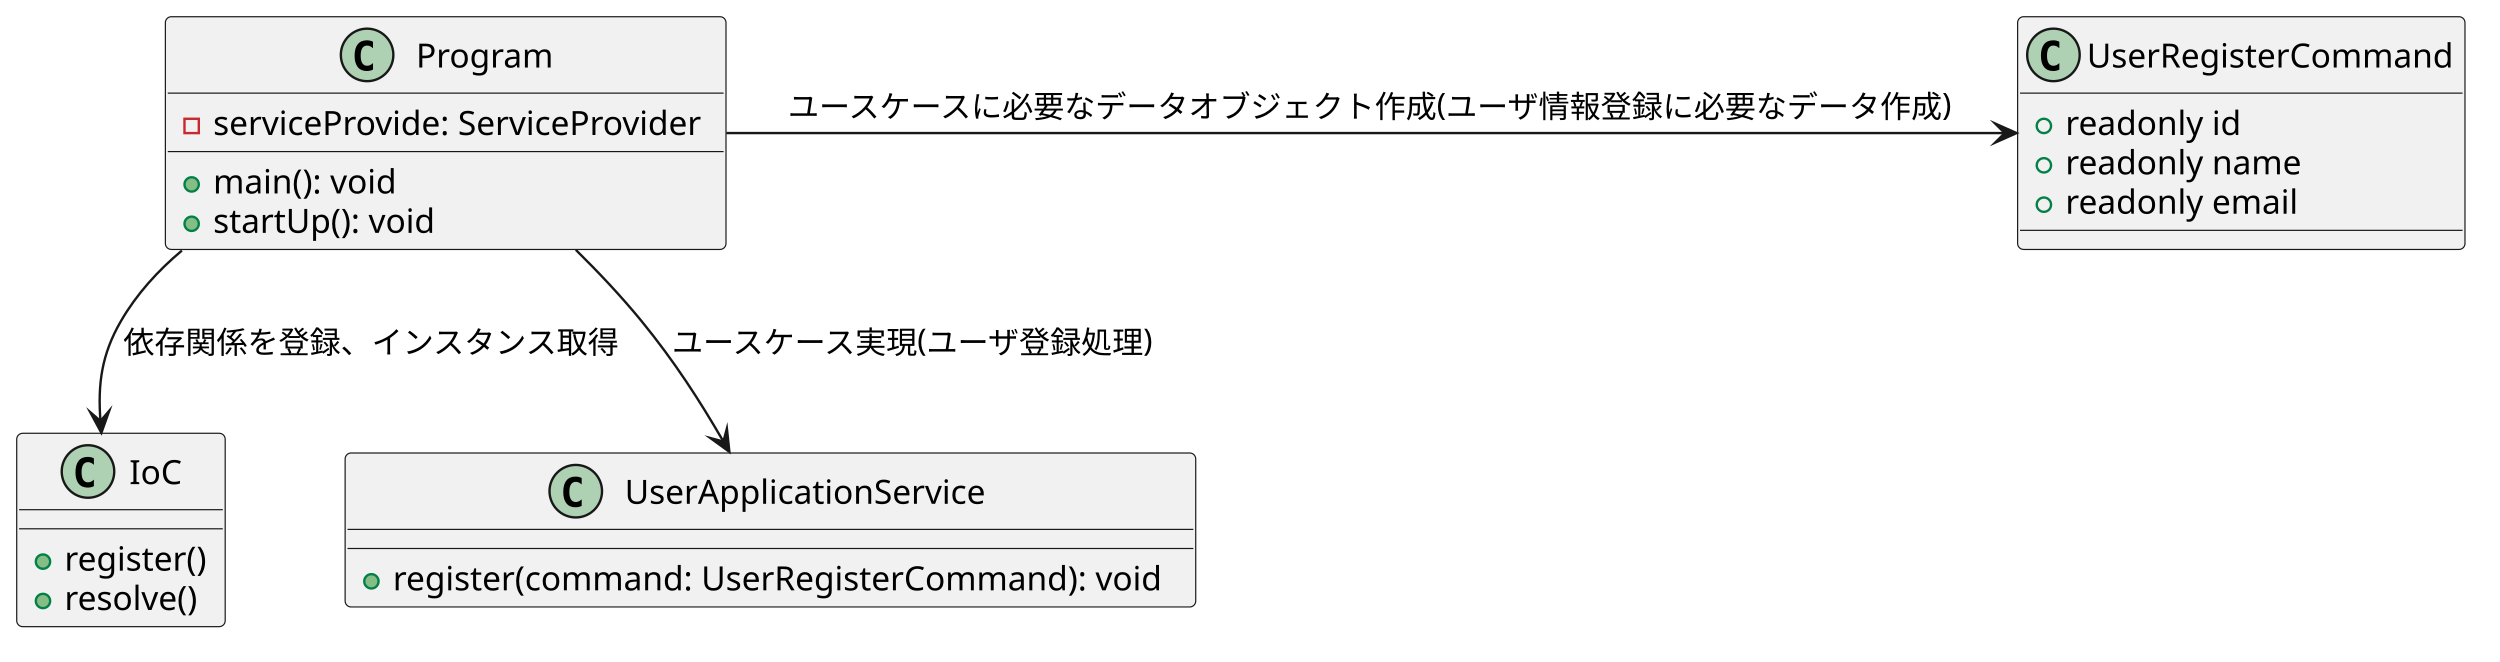
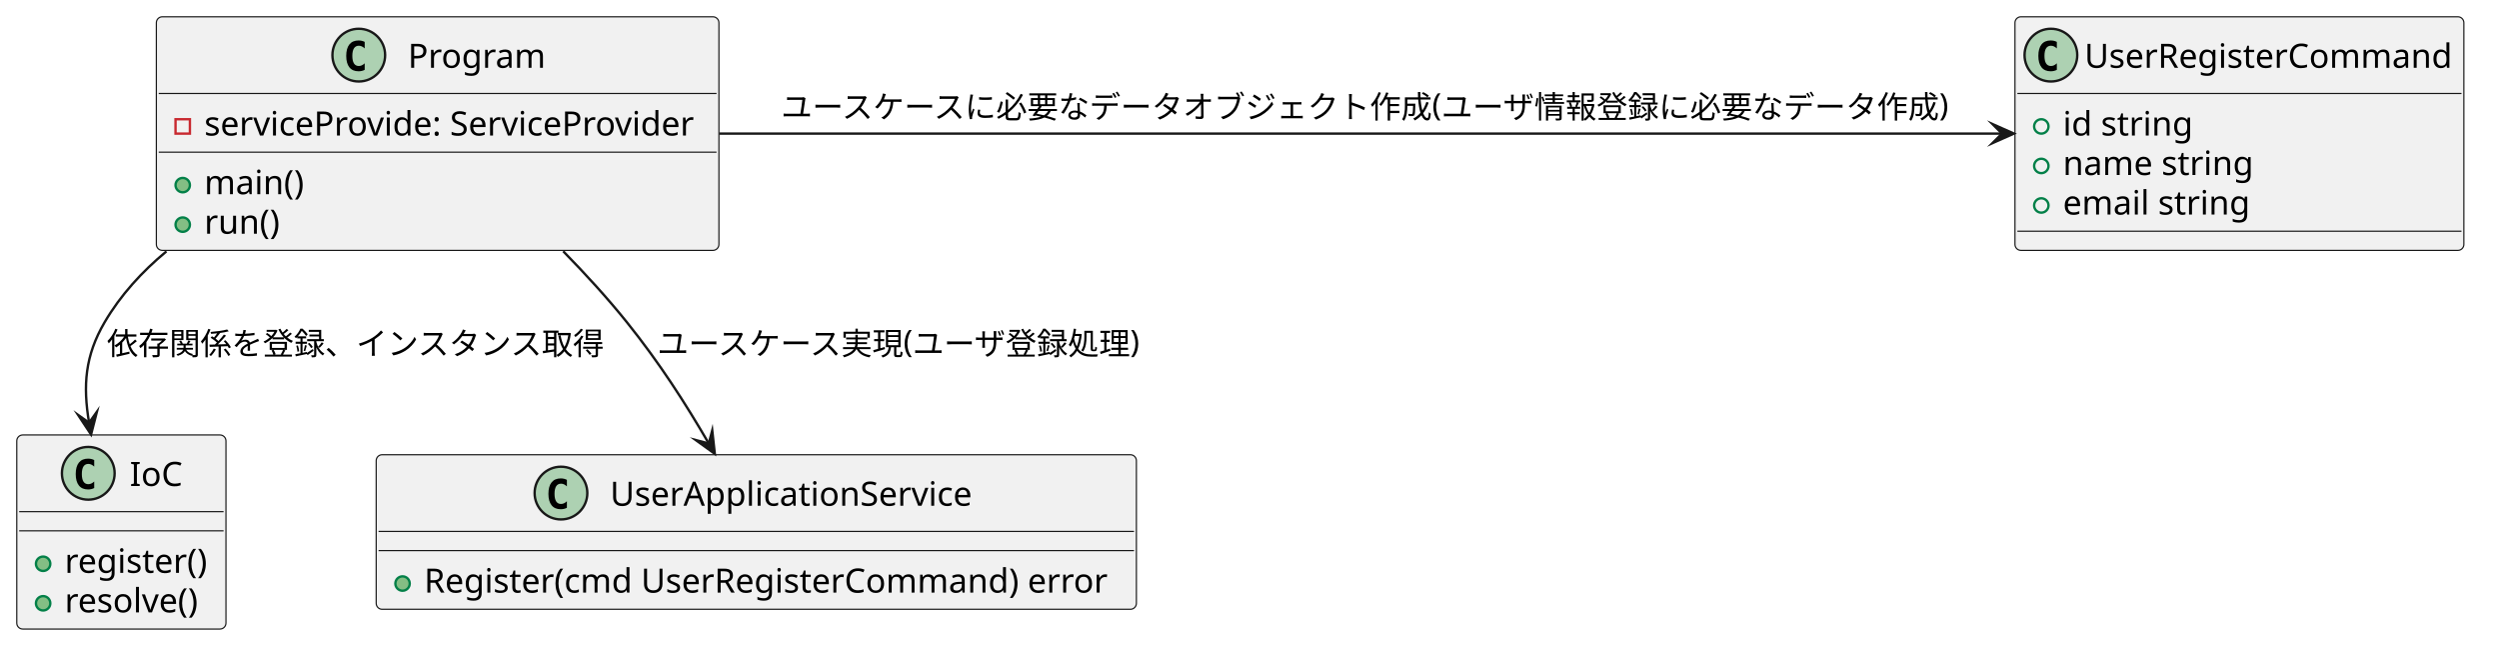
- <svg xmlns="http://www.w3.org/2000/svg" version="1.1" data-diagram-type="CLASS" style="width:1047px;height:277px;background:#FFFFFF;" width="1047px" height="277px" viewBox="0 0 1047 277" zoomAndPan="magnify" preserveAspectRatio="none" contentStyleType="text/css">
+ <svg xmlns="http://www.w3.org/2000/svg" version="1.1" data-diagram-type="CLASS" style="width:1043px;height:277px;background:#FFFFFF;" width="1043px" height="277px" viewBox="0 0 1043 277" zoomAndPan="magnify" preserveAspectRatio="none" contentStyleType="text/css">
  <defs />
  <g font-family="sans-serif" lengthAdjust="spacing">
    <g class="entity" data-qualified-name="Program" id="ent0001" data-source-line="1">
-       <rect x="69.26" y="7" width="234.79" height="97.465" fill="#F1F1F1" style="stroke:#181818;stroke-width:0.5;" rx="2.5" ry="2.5" />
-       <ellipse cx="153.742" cy="23" rx="11" ry="11" fill="#ADD1B2" style="stroke:#181818;stroke-width:1;" />
-       <path d="M156.215,29.143 Q155.634,29.442 154.995,29.591 Q154.356,29.741 153.65,29.741 Q151.143,29.741 149.823,28.089 Q148.504,26.437 148.504,23.316 Q148.504,20.187 149.823,18.535 Q151.143,16.883 153.65,16.883 Q154.356,16.883 155.003,17.032 Q155.651,17.182 156.215,17.48 L156.215,20.203 Q155.584,19.622 154.991,19.352 Q154.397,19.083 153.766,19.083 Q152.422,19.083 151.737,20.149 Q151.052,21.216 151.052,23.316 Q151.052,25.408 151.737,26.474 Q152.422,27.541 153.766,27.541 Q154.397,27.541 154.991,27.271 Q155.584,27.001 156.215,26.42 Z " fill="#000" />
-       <text x="174.242" y="28.291" fill="#000" font-size="14" textLength="57.326">Program</text>
-       <line x1="70.26" y1="39" x2="303.05" y2="39" style="stroke:#181818;stroke-width:0.5;" />
+       <rect x="65.26" y="7" width="234.79" height="97.465" fill="#F1F1F1" style="stroke:#181818;stroke-width:0.5;" rx="2.5" ry="2.5" />
+       <ellipse cx="149.742" cy="23" rx="11" ry="11" fill="#ADD1B2" style="stroke:#181818;stroke-width:1;" />
+       <path d="M152.215,29.143 Q151.634,29.442 150.995,29.591 Q150.356,29.741 149.65,29.741 Q147.143,29.741 145.823,28.089 Q144.504,26.437 144.504,23.316 Q144.504,20.187 145.823,18.535 Q147.143,16.883 149.65,16.883 Q150.356,16.883 151.003,17.032 Q151.651,17.182 152.215,17.48 L152.215,20.203 Q151.584,19.622 150.991,19.352 Q150.397,19.083 149.766,19.083 Q148.422,19.083 147.737,20.149 Q147.052,21.216 147.052,23.316 Q147.052,25.408 147.737,26.474 Q148.422,27.541 149.766,27.541 Q150.397,27.541 150.991,27.271 Q151.584,27.001 152.215,26.42 Z " fill="#000" />
+       <text x="170.242" y="28.291" fill="#000" font-size="14" textLength="57.326">Program</text>
+       <line x1="66.26" y1="39" x2="299.05" y2="39" style="stroke:#181818;stroke-width:0.5;" />
      <g data-visibility-modifier="PRIVATE_FIELD">
-         <rect x="77.26" y="49.744" width="6" height="6" fill="none" style="stroke:#C82930;stroke-width:1;" />
+         <rect x="73.26" y="49.744" width="6" height="6" fill="none" style="stroke:#C82930;stroke-width:1;" />
      </g>
-       <text x="89.26" y="56.535" fill="#000" font-size="14" textLength="208.79">serviceProvide: ServiceProvider</text>
-       <line x1="70.26" y1="63.488" x2="303.05" y2="63.488" style="stroke:#181818;stroke-width:0.5;" />
+       <text x="85.26" y="56.535" fill="#000" font-size="14" textLength="208.79">serviceProvide: ServiceProvider</text>
+       <line x1="66.26" y1="63.488" x2="299.05" y2="63.488" style="stroke:#181818;stroke-width:0.5;" />
      <g data-visibility-modifier="PUBLIC_METHOD">
-         <ellipse cx="80.26" cy="77.232" rx="3" ry="3" fill="#84BE84" style="stroke:#038048;stroke-width:1;" />
+         <ellipse cx="76.26" cy="77.232" rx="3" ry="3" fill="#84BE84" style="stroke:#038048;stroke-width:1;" />
      </g>
-       <text x="89.26" y="81.023" fill="#000" font-size="14" textLength="80.206">main(): void</text>
+       <text x="85.26" y="81.023" fill="#000" font-size="14" textLength="42.643">main()</text>
      <g data-visibility-modifier="PUBLIC_METHOD">
-         <ellipse cx="80.26" cy="93.721" rx="3" ry="3" fill="#84BE84" style="stroke:#038048;stroke-width:1;" />
+         <ellipse cx="76.26" cy="93.721" rx="3" ry="3" fill="#84BE84" style="stroke:#038048;stroke-width:1;" />
      </g>
-       <text x="89.26" y="97.512" fill="#000" font-size="14" textLength="96.25">startUp(): void</text>
+       <text x="85.26" y="97.512" fill="#000" font-size="14" textLength="32.211">run()</text>
    </g>
    <g class="entity" data-qualified-name="IoC" id="ent0002" data-source-line="6">
      <rect x="7" y="181.46" width="87.312" height="80.977" fill="#F1F1F1" style="stroke:#181818;stroke-width:0.5;" rx="2.5" ry="2.5" />
      <ellipse cx="36.846" cy="197.46" rx="11" ry="11" fill="#ADD1B2" style="stroke:#181818;stroke-width:1;" />
      <path d="M39.32,203.603 Q38.739,203.902 38.099,204.051 Q37.46,204.201 36.755,204.201 Q34.248,204.201 32.928,202.549 Q31.608,200.897 31.608,197.776 Q31.608,194.647 32.928,192.995 Q34.248,191.343 36.755,191.343 Q37.46,191.343 38.108,191.492 Q38.755,191.642 39.32,191.94 L39.32,194.663 Q38.689,194.082 38.095,193.812 Q37.502,193.543 36.871,193.543 Q35.526,193.543 34.841,194.609 Q34.157,195.676 34.157,197.776 Q34.157,199.868 34.841,200.934 Q35.526,202.001 36.871,202.001 Q37.502,202.001 38.095,201.731 Q38.689,201.461 39.32,200.88 Z " fill="#000" />
      <text x="54.146" y="202.751" fill="#000" font-size="14" textLength="22.319">IoC</text>
      <line x1="8" y1="213.46" x2="93.312" y2="213.46" style="stroke:#181818;stroke-width:0.5;" />
      <line x1="8" y1="221.46" x2="93.312" y2="221.46" style="stroke:#181818;stroke-width:0.5;" />
      <g data-visibility-modifier="PUBLIC_METHOD">
        <ellipse cx="18" cy="235.204" rx="3" ry="3" fill="#84BE84" style="stroke:#038048;stroke-width:1;" />
      </g>
      <text x="27" y="238.995" fill="#000" font-size="14" textLength="61.312">register()</text>
      <g data-visibility-modifier="PUBLIC_METHOD">
        <ellipse cx="18" cy="251.692" rx="3" ry="3" fill="#84BE84" style="stroke:#038048;stroke-width:1;" />
      </g>
      <text x="27" y="255.483" fill="#000" font-size="14" textLength="57.463">resolve()</text>
    </g>
    <g class="entity" data-qualified-name="UserRegisterCommand" id="ent0003" data-source-line="11">
-       <rect x="844.98" y="7" width="187.354" height="97.465" fill="#F1F1F1" style="stroke:#181818;stroke-width:0.5;" rx="2.5" ry="2.5" />
-       <ellipse cx="859.98" cy="23" rx="11" ry="11" fill="#ADD1B2" style="stroke:#181818;stroke-width:1;" />
-       <path d="M862.453,29.143 Q861.872,29.442 861.233,29.591 Q860.594,29.741 859.888,29.741 Q857.381,29.741 856.062,28.089 Q854.742,26.437 854.742,23.316 Q854.742,20.187 856.062,18.535 Q857.381,16.883 859.888,16.883 Q860.594,16.883 861.241,17.032 Q861.889,17.182 862.453,17.48 L862.453,20.203 Q861.822,19.622 861.229,19.352 Q860.635,19.083 860.004,19.083 Q858.66,19.083 857.975,20.149 Q857.29,21.216 857.29,23.316 Q857.29,25.408 857.975,26.474 Q858.66,27.541 860.004,27.541 Q860.635,27.541 861.229,27.271 Q861.822,27.001 862.453,26.42 Z " fill="#000" />
-       <text x="873.98" y="28.291" fill="#000" font-size="14" textLength="155.354">UserRegisterCommand</text>
-       <line x1="845.98" y1="39" x2="1031.334" y2="39" style="stroke:#181818;stroke-width:0.5;" />
+       <rect x="840.98" y="7" width="187.354" height="97.465" fill="#F1F1F1" style="stroke:#181818;stroke-width:0.5;" rx="2.5" ry="2.5" />
+       <ellipse cx="855.98" cy="23" rx="11" ry="11" fill="#ADD1B2" style="stroke:#181818;stroke-width:1;" />
+       <path d="M858.453,29.143 Q857.872,29.442 857.233,29.591 Q856.594,29.741 855.888,29.741 Q853.381,29.741 852.062,28.089 Q850.742,26.437 850.742,23.316 Q850.742,20.187 852.062,18.535 Q853.381,16.883 855.888,16.883 Q856.594,16.883 857.241,17.032 Q857.889,17.182 858.453,17.48 L858.453,20.203 Q857.822,19.622 857.229,19.352 Q856.635,19.083 856.004,19.083 Q854.66,19.083 853.975,20.149 Q853.29,21.216 853.29,23.316 Q853.29,25.408 853.975,26.474 Q854.66,27.541 856.004,27.541 Q856.635,27.541 857.229,27.271 Q857.822,27.001 858.453,26.42 Z " fill="#000" />
+       <text x="869.98" y="28.291" fill="#000" font-size="14" textLength="155.354">UserRegisterCommand</text>
+       <line x1="841.98" y1="39" x2="1027.334" y2="39" style="stroke:#181818;stroke-width:0.5;" />
      <g data-visibility-modifier="PUBLIC_FIELD">
-         <ellipse cx="855.98" cy="52.744" rx="3" ry="3" fill="none" style="stroke:#038048;stroke-width:1;" />
+         <ellipse cx="851.98" cy="52.744" rx="3" ry="3" fill="none" style="stroke:#038048;stroke-width:1;" />
      </g>
-       <text x="864.98" y="56.535" fill="#000" font-size="14" textLength="76.009">readonly id</text>
+       <text x="860.98" y="56.535" fill="#000" font-size="14" textLength="56.854">id string</text>
      <g data-visibility-modifier="PUBLIC_FIELD">
-         <ellipse cx="855.98" cy="69.232" rx="3" ry="3" fill="none" style="stroke:#038048;stroke-width:1;" />
+         <ellipse cx="851.98" cy="69.232" rx="3" ry="3" fill="none" style="stroke:#038048;stroke-width:1;" />
      </g>
-       <text x="864.98" y="73.023" fill="#000" font-size="14" textLength="100.44">readonly name</text>
+       <text x="860.98" y="73.023" fill="#000" font-size="14" textLength="81.286">name string</text>
      <g data-visibility-modifier="PUBLIC_FIELD">
-         <ellipse cx="855.98" cy="85.721" rx="3" ry="3" fill="none" style="stroke:#038048;stroke-width:1;" />
+         <ellipse cx="851.98" cy="85.721" rx="3" ry="3" fill="none" style="stroke:#038048;stroke-width:1;" />
      </g>
-       <text x="864.98" y="89.512" fill="#000" font-size="14" textLength="99.846">readonly email</text>
-       <line x1="845.98" y1="96.465" x2="1031.334" y2="96.465" style="stroke:#181818;stroke-width:0.5;" />
+       <text x="860.98" y="89.512" fill="#000" font-size="14" textLength="80.691">email string</text>
+       <line x1="841.98" y1="96.465" x2="1027.334" y2="96.465" style="stroke:#181818;stroke-width:0.5;" />
    </g>
    <g class="entity" data-qualified-name="UserApplicationService" id="ent0004" data-source-line="17">
-       <rect x="144.54" y="189.71" width="356.23" height="64.488" fill="#F1F1F1" style="stroke:#181818;stroke-width:0.5;" rx="2.5" ry="2.5" />
-       <ellipse cx="241.132" cy="205.71" rx="11" ry="11" fill="#ADD1B2" style="stroke:#181818;stroke-width:1;" />
-       <path d="M243.605,211.853 Q243.024,212.152 242.385,212.301 Q241.746,212.451 241.04,212.451 Q238.533,212.451 237.213,210.799 Q235.894,209.147 235.894,206.026 Q235.894,202.897 237.213,201.245 Q238.533,199.593 241.04,199.593 Q241.746,199.593 242.393,199.742 Q243.04,199.892 243.605,200.19 L243.605,202.913 Q242.974,202.332 242.381,202.062 Q241.787,201.793 241.156,201.793 Q239.811,201.793 239.127,202.859 Q238.442,203.926 238.442,206.026 Q238.442,208.118 239.127,209.184 Q239.811,210.251 241.156,210.251 Q241.787,210.251 242.381,209.981 Q242.974,209.711 243.605,209.13 Z " fill="#000" />
-       <text x="261.632" y="211.001" fill="#000" font-size="14" textLength="154.547">UserApplicationService</text>
-       <line x1="145.54" y1="221.71" x2="499.77" y2="221.71" style="stroke:#181818;stroke-width:0.5;" />
-       <line x1="145.54" y1="229.71" x2="499.77" y2="229.71" style="stroke:#181818;stroke-width:0.5;" />
+       <rect x="157.01" y="189.71" width="317.286" height="64.488" fill="#F1F1F1" style="stroke:#181818;stroke-width:0.5;" rx="2.5" ry="2.5" />
+       <ellipse cx="234.13" cy="205.71" rx="11" ry="11" fill="#ADD1B2" style="stroke:#181818;stroke-width:1;" />
+       <path d="M236.603,211.853 Q236.022,212.152 235.383,212.301 Q234.743,212.451 234.038,212.451 Q231.531,212.451 230.211,210.799 Q228.891,209.147 228.891,206.026 Q228.891,202.897 230.211,201.245 Q231.531,199.593 234.038,199.593 Q234.743,199.593 235.391,199.742 Q236.038,199.892 236.603,200.19 L236.603,202.913 Q235.972,202.332 235.378,202.062 Q234.785,201.793 234.154,201.793 Q232.809,201.793 232.125,202.859 Q231.44,203.926 231.44,206.026 Q231.44,208.118 232.125,209.184 Q232.809,210.251 234.154,210.251 Q234.785,210.251 235.378,209.981 Q235.972,209.711 236.603,209.13 Z " fill="#000" />
+       <text x="254.63" y="211.001" fill="#000" font-size="14" textLength="154.547">UserApplicationService</text>
+       <line x1="158.01" y1="221.71" x2="473.296" y2="221.71" style="stroke:#181818;stroke-width:0.5;" />
+       <line x1="158.01" y1="229.71" x2="473.296" y2="229.71" style="stroke:#181818;stroke-width:0.5;" />
      <g data-visibility-modifier="PUBLIC_METHOD">
-         <ellipse cx="155.54" cy="243.454" rx="3" ry="3" fill="#84BE84" style="stroke:#038048;stroke-width:1;" />
+         <ellipse cx="168.01" cy="243.454" rx="3" ry="3" fill="#84BE84" style="stroke:#038048;stroke-width:1;" />
      </g>
-       <text x="164.54" y="247.245" fill="#000" font-size="14" textLength="330.23">register(command: UserRegisterCommand): void</text>
+       <text x="177.01" y="247.245" fill="#000" font-size="14" textLength="291.286">Register(cmd UserRegisterCommand) error</text>
    </g>
    <g class="link" data-entity-1="ent0001" data-entity-2="ent0002" id="lnk5" data-source-line="20" data-link-type="dependency">
-       <path d="M76.18,104.93 C66.08,113.38 57.21,123.17 50.66,134.46 C42.59,148.36 40.888,160.765 42.078,176.295" style="stroke:#181818;stroke-width:1;" fill="none" id="Program-to-IoC" codeLine="20" />
-       <polygon points="42.46,181.28,45.761,172.001,42.078,176.295,37.784,172.612,42.46,181.28" fill="#181818" style="stroke:#181818;stroke-width:1;stroke-linejoin:miter;stroke-miterlimit:10;" />
-       <text x="51.66" y="148.028" fill="#000" font-size="13" textLength="208">依存関係を登録、インスタンス取得</text>
+       <path d="M69.46,104.88 C59.26,113.33 50.3,123.13 43.66,134.46 C35.5,148.37 34.558,160.83 37.178,176.36" style="stroke:#181818;stroke-width:1;" fill="none" id="Program-to-IoC" codeLine="20" />
+       <polygon points="38.01,181.29,40.457,171.75,37.178,176.36,32.569,173.081,38.01,181.29" fill="#181818" style="stroke:#181818;stroke-width:1;stroke-linejoin:miter;stroke-miterlimit:10;" />
+       <text x="44.66" y="148.028" fill="#000" font-size="13" textLength="208">依存関係を登録、インスタンス取得</text>
    </g>
    <g class="link" data-entity-1="ent0001" data-entity-2="ent0003" id="lnk6" data-source-line="21" data-link-type="dependency">
-       <path d="M304.16,55.73 C453.28,55.73 702.55,55.73 839.56,55.73" style="stroke:#181818;stroke-width:1;" fill="none" id="Program-to-UserRegisterCommand" codeLine="21" />
-       <polygon points="844.56,55.73,835.56,51.73,839.56,55.73,835.56,59.73,844.56,55.73" fill="#181818" style="stroke:#181818;stroke-width:1;stroke-linejoin:miter;stroke-miterlimit:10;" />
-       <text x="330.01" y="49.298" fill="#000" font-size="13" textLength="489.455">ユースケースに必要なデータオブジェクト作成(ユーザ情報登録に必要なデータ作成)</text>
+       <path d="M300.16,55.73 C449.28,55.73 698.55,55.73 835.56,55.73" style="stroke:#181818;stroke-width:1;" fill="none" id="Program-to-UserRegisterCommand" codeLine="21" />
+       <polygon points="840.56,55.73,831.56,51.73,835.56,55.73,831.56,59.73,840.56,55.73" fill="#181818" style="stroke:#181818;stroke-width:1;stroke-linejoin:miter;stroke-miterlimit:10;" />
+       <text x="326.01" y="49.298" fill="#000" font-size="13" textLength="489.455">ユースケースに必要なデータオブジェクト作成(ユーザ情報登録に必要なデータ作成)</text>
    </g>
    <g class="link" data-entity-1="ent0001" data-entity-2="ent0004" id="lnk7" data-source-line="22" data-link-type="dependency">
-       <path d="M241.15,104.64 C250.76,114.11 260.34,124.29 268.66,134.46 C282.55,151.46 293.145,167.953 302.965,184.913" style="stroke:#181818;stroke-width:1;" fill="none" id="Program-to-UserApplicationService" codeLine="22" />
-       <polygon points="305.47,189.24,304.422,179.447,302.965,184.913,297.499,183.456,305.47,189.24" fill="#181818" style="stroke:#181818;stroke-width:1;stroke-linejoin:miter;stroke-miterlimit:10;" />
-       <text x="281.44" y="148.028" fill="#000" font-size="13" textLength="203.455">ユースケース実現(ユーザ登録処理)</text>
+       <path d="M235.07,104.83 C244.34,114.29 253.59,124.41 261.66,134.46 C275.39,151.59 285.963,168.1 295.823,185.02" style="stroke:#181818;stroke-width:1;" fill="none" id="Program-to-UserApplicationService" codeLine="22" />
+       <polygon points="298.34,189.34,297.265,179.55,295.823,185.02,290.353,183.578,298.34,189.34" fill="#181818" style="stroke:#181818;stroke-width:1;stroke-linejoin:miter;stroke-miterlimit:10;" />
+       <text x="274.34" y="148.028" fill="#000" font-size="13" textLength="203.455">ユースケース実現(ユーザ登録処理)</text>
    </g>
  </g>
</svg>
